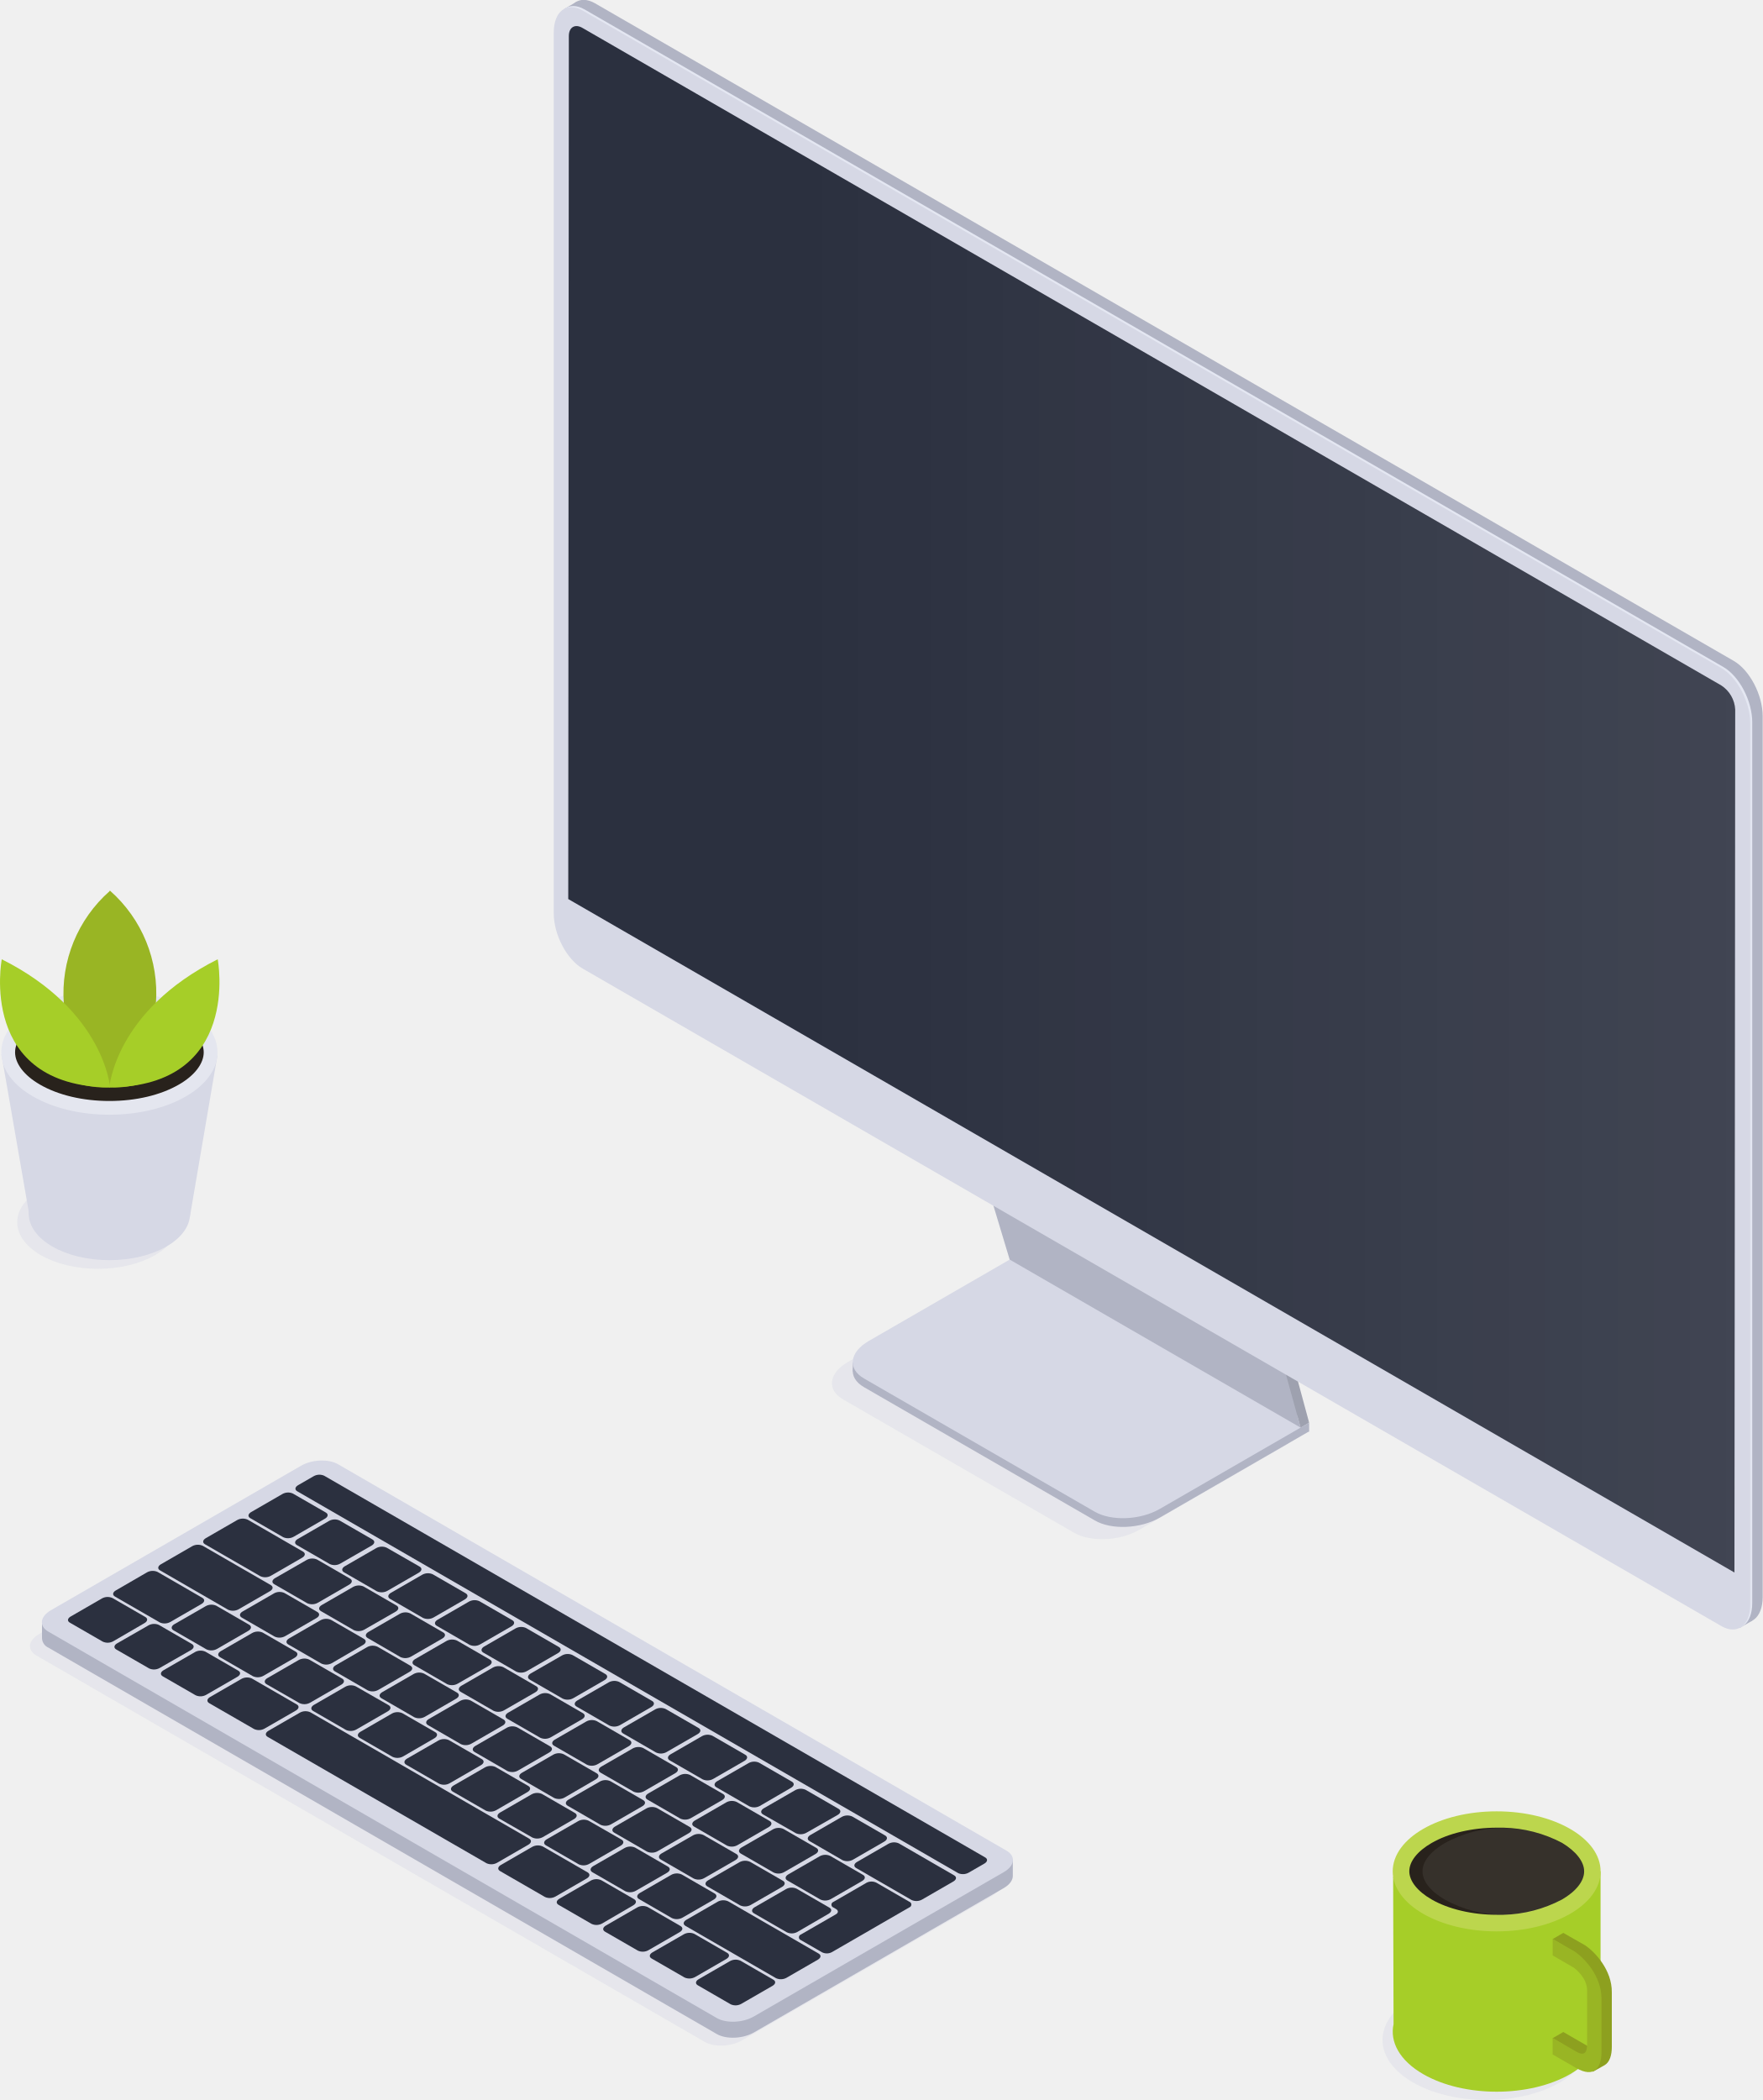
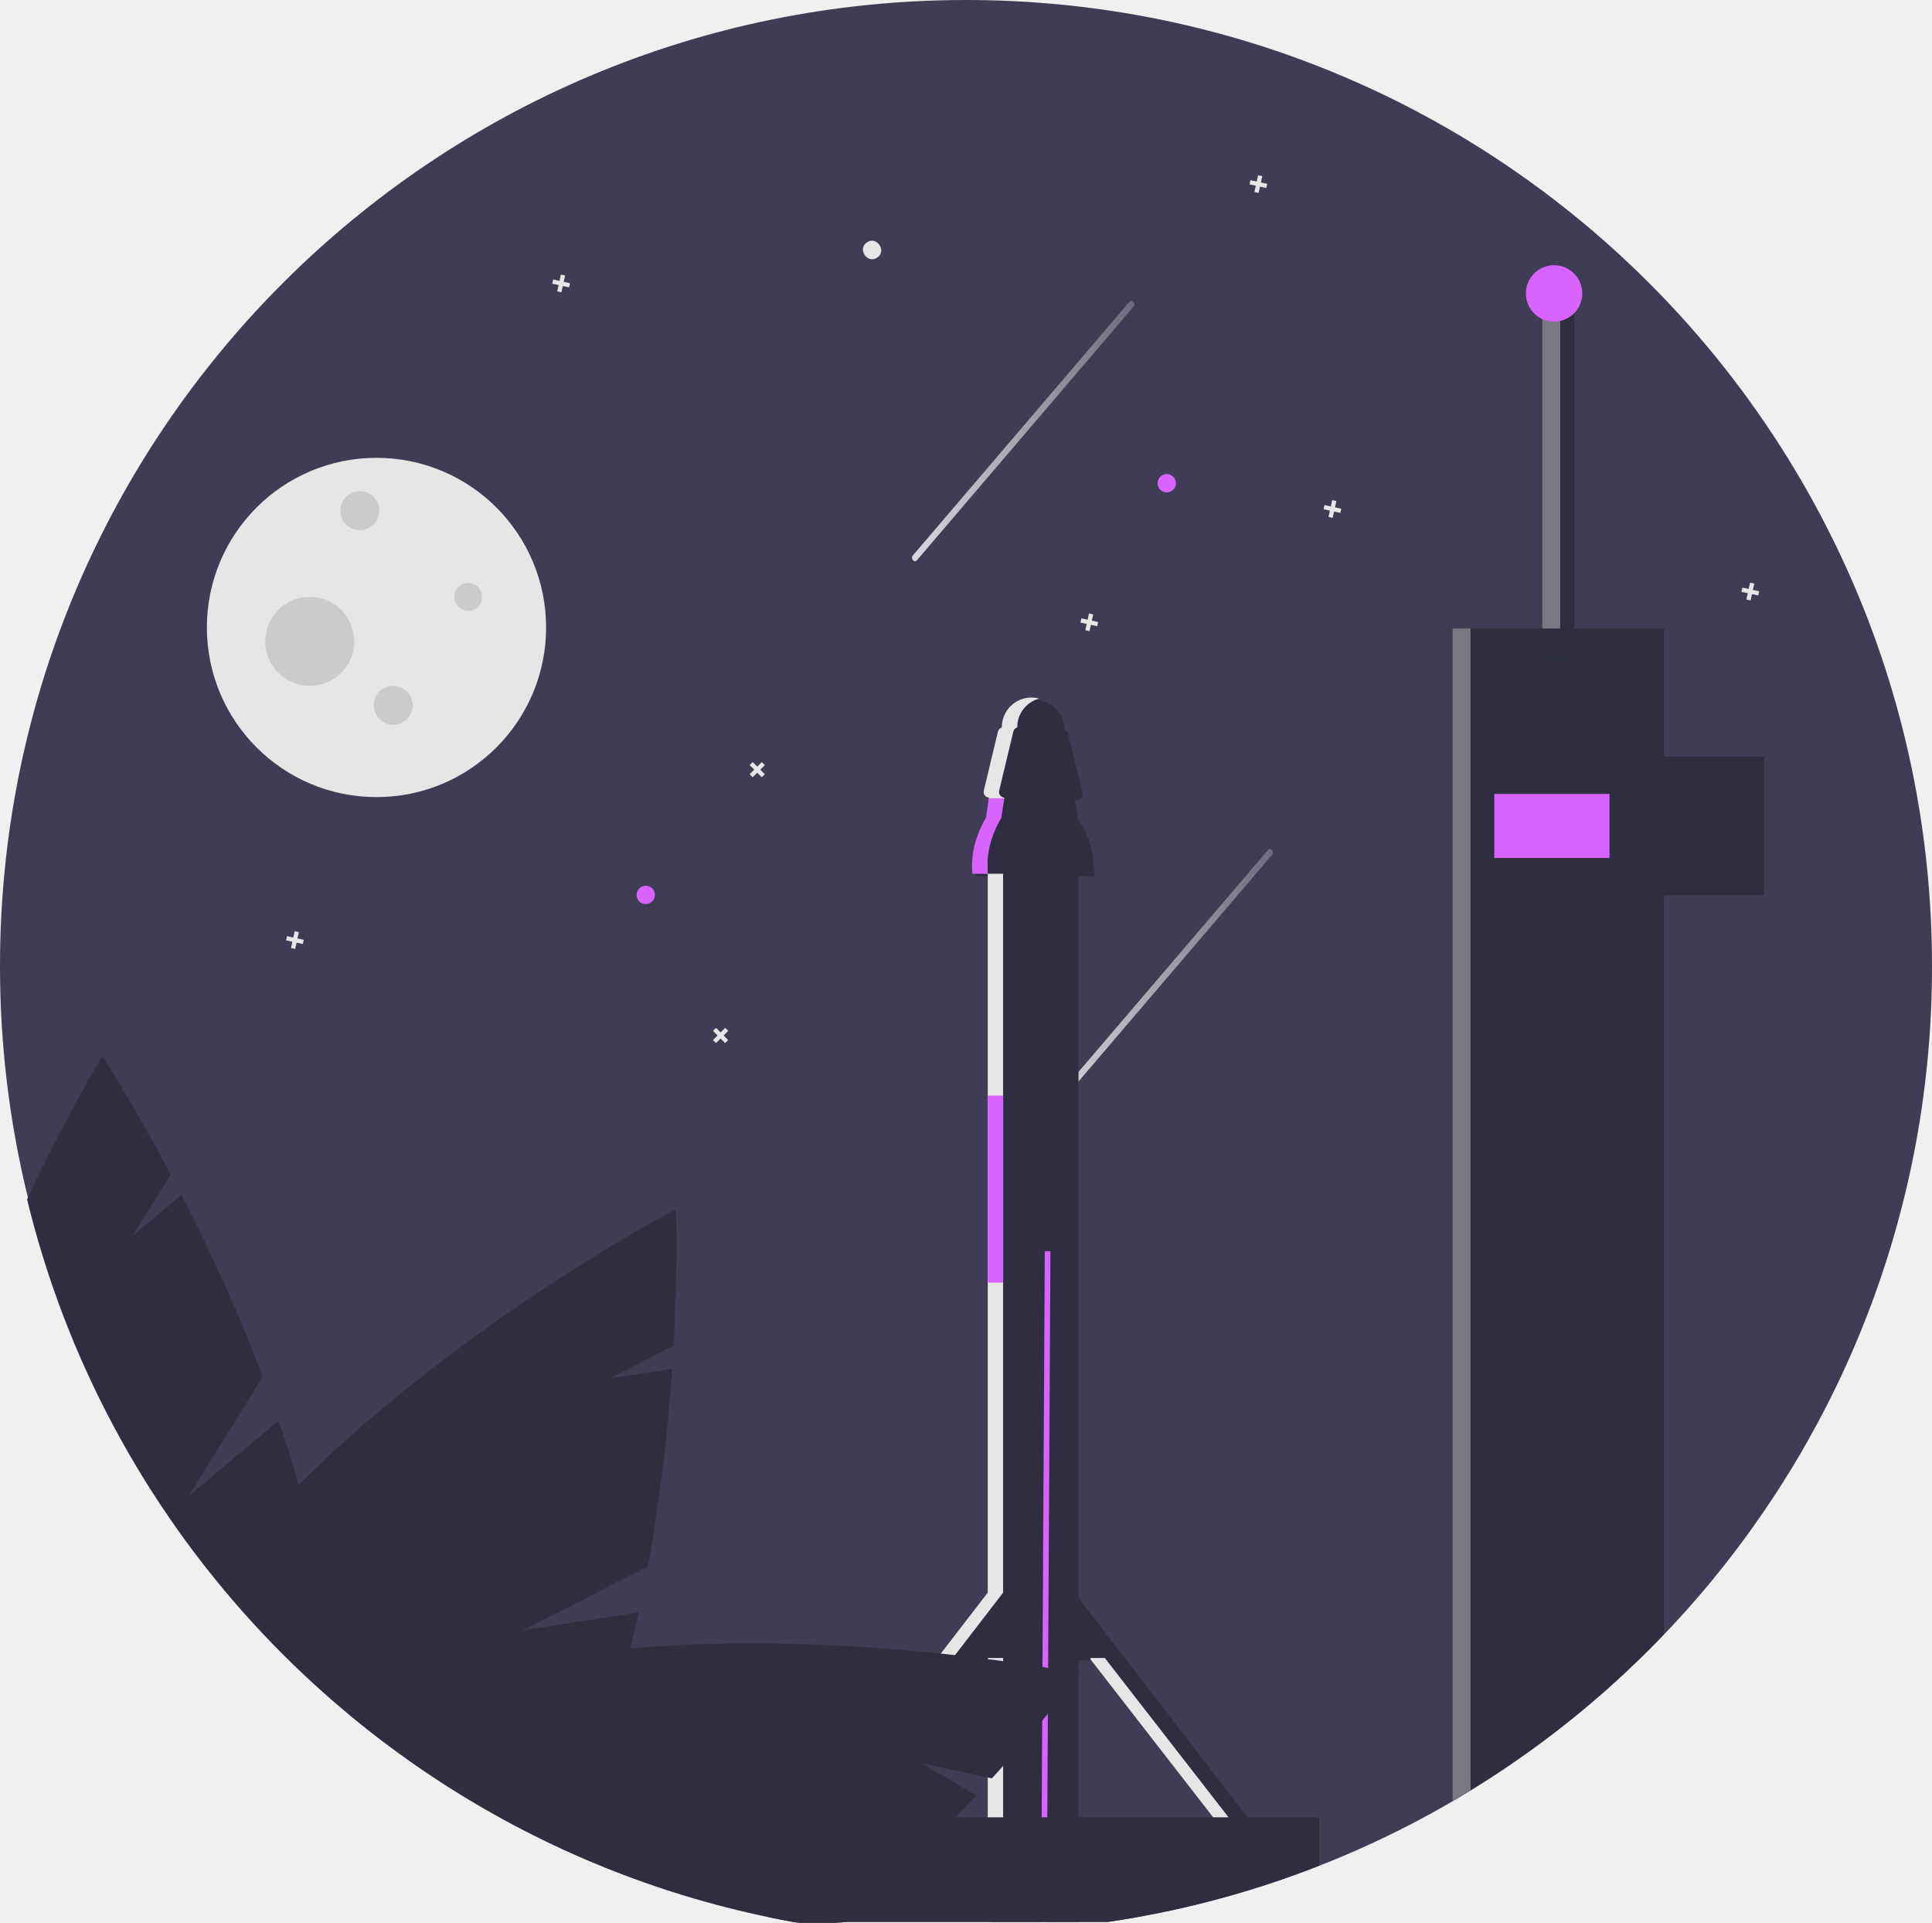
- <svg xmlns="http://www.w3.org/2000/svg" viewBox="0 0 419.72 500">
+ <svg xmlns="http://www.w3.org/2000/svg" xmlns:xlink="http://www.w3.org/1999/xlink" data-name="Layer 1" width="754" height="750.36" viewBox="0 0 754 750.36">
  <defs>
-     <style>.cls-1,.cls-3{fill:#d6d8e5;}.cls-1{opacity:0.4;}.cls-2{fill:#b1b4c4;}.cls-4{fill:#9ea1af;}.cls-5{fill:#e4e7f2;}.cls-6{fill:#2b303f;}.cls-7{opacity:0.5;fill:url(#Безымянный_градиент_15);}.cls-8{fill:#a6ce28;}.cls-9{fill:#bcd64d;}.cls-10{fill:#28221c;}.cls-11{fill:#fff;opacity:0.07;}.cls-12{fill:#8da01f;}.cls-13{fill:#99b524;}.cls-14{fill:#e4e6ef;}</style>
-     <linearGradient id="Безымянный_градиент_15" x1="135.31" y1="190.31" x2="413.18" y2="190.31" gradientUnits="userSpaceOnUse">
-       <stop offset="0.21" stop-color="#fff" stop-opacity="0" />
-       <stop offset="1" stop-color="#fff" stop-opacity="0.2" />
+     <linearGradient id="b13d5aa8-7d59-4aa5-8b0c-a1087af90b05-4072" x1="632.931" y1="457.002" x2="719.741" y2="457.002" gradientUnits="userSpaceOnUse">
+       <stop offset="0" stop-color="#fff" />
+       <stop offset="1" stop-color="#fff" stop-opacity="0.3" />
    </linearGradient>
+     <linearGradient id="b216fe78-eea0-4fe3-b1f5-9d415c27bb0d-4073" x1="578.931" y1="243.002" x2="665.741" y2="243.002" xlink:href="#b13d5aa8-7d59-4aa5-8b0c-a1087af90b05-4072" />
  </defs>
-   <g id="Слой_2" data-name="Слой 2">
-     <g id="Слой_1-2" data-name="Слой 1">
-       <g id="monitor">
-         <path class="cls-1" d="M255.73,364.93l-54.95-31.72c-4-2.28-3.46-6.28,1.11-8.92l35.6-20.55,69.29,40-35.6,20.55C266.61,366.93,259.69,367.22,255.73,364.93Z" />
-         <path class="cls-2" d="M260.68,362l-54.94-31.72c-4-2.29-3.46-6.28,1.11-8.93l35.6-20.55,69.28,40-35.59,20.55C271.56,364,264.64,364.32,260.68,362Z" />
-         <polygon class="cls-2" points="311.73 340.84 311.73 338.74 308.54 340.58 311.73 340.84" />
-         <polygon class="cls-2" points="203.07 326.53 203.07 324.39 206.35 325.76 203.07 326.53" />
-         <path class="cls-3" d="M260.68,359.93l-54.94-31.72c-4-2.29-3.46-6.28,1.11-8.92l35.6-20.56,69.28,40-35.59,20.55C271.56,361.93,264.64,362.22,260.68,359.93Z" />
-         <polygon class="cls-4" points="242.63 298.83 234.06 270.38 304.1 310.55 311.73 338.74 242.63 298.83" />
-         <path class="cls-4" d="M309.7,339.91l2-1.17-3-2.41Z" />
-         <polygon class="cls-2" points="240.42 299.9 231.85 271.45 301.89 311.62 309.7 339.91 240.42 299.9" />
-         <path class="cls-2" d="M412.84,385.45,141.71,228.91c-3.8-2.19-6.88-8.08-6.88-13.15V6c0-5.07,3.08-7.4,6.88-5.2L412.84,157.36c3.8,2.2,6.88,8.09,6.88,13.16V380.24C419.72,385.31,416.64,387.65,412.84,385.45Z" />
-         <polygon class="cls-2" points="414.23 387.61 417.24 385.88 415.94 376.97 414.23 387.61" />
-         <path class="cls-2" d="M134.34,2.12l3-1.71,4.25,2.42s-4.53.7-4.64.67S134.34,2.12,134.34,2.12Z" />
-         <path class="cls-5" d="M410.35,386.89,139.23,230.35c-3.81-2.2-6.89-8.09-6.89-13.16V7.47c0-5.07,3.08-7.4,6.89-5.21L410.35,158.8c3.81,2.19,6.89,8.08,6.89,13.15V381.68C417.24,386.75,414.16,389.08,410.35,386.89Z" />
-         <path class="cls-3" d="M409.88,387.16,138.75,230.62c-3.8-2.19-6.89-8.08-6.89-13.15V7.74c0-5.07,3.09-7.4,6.89-5.21L409.88,159.07c3.8,2.2,6.88,8.09,6.88,13.16V382C416.76,387,413.68,389.35,409.88,387.16Z" />
-         <path class="cls-6" d="M413,374.4,135.31,214.06l.14-205.48c0-2.1,1.48-3,3.3-1.9L409.88,163.21a7.3,7.3,0,0,1,3.3,5.72Z" />
-         <path class="cls-7" d="M413,374.4,135.31,214.06l.14-205.48c0-2.1,1.48-3,3.3-1.9L409.88,163.21a7.3,7.3,0,0,1,3.3,5.72Z" />
-       </g>
-       <path class="cls-1" d="M167.82,486.17l-159.15-92c-2.27-1.31-2-3.59.63-5.11l59.51-34.35c2.62-1.52,6.58-1.68,8.85-.37l159.15,92c2.27,1.31,2,3.6-.63,5.11l-59.51,34.36C174.05,487.32,170.09,487.48,167.82,486.17Z" />
-       <path class="cls-2" d="M238.94,444,80.5,352.45c-2.26-1.31-6.23-1.14-8.84.37L12.41,387,10,386.07v3.8h0a2.56,2.56,0,0,0,1.51,2.42l159.16,92c2.27,1.31,6.23,1.14,8.85-.37L239,449.55c1.47-.85,2.21-1.94,2.17-3h0v-3.8Z" />
-       <path class="cls-3" d="M170.67,480.48l-159.16-92c-2.27-1.31-2-3.59.64-5.11L71.66,349c2.61-1.52,6.58-1.68,8.84-.37l159.16,92c2.27,1.31,2,3.6-.64,5.11l-59.5,34.36C176.9,481.63,172.94,481.79,170.67,480.48Z" />
-       <path class="cls-6" d="M67.44,366l-7.84-4.53c-.64-.37-.56-1,.18-1.44l7.48-4.32a2.75,2.75,0,0,1,2.49-.1l7.84,4.52c.64.37.56,1-.18,1.44l-7.48,4.32A2.75,2.75,0,0,1,67.44,366Z" />
-       <path class="cls-6" d="M78.54,372.4l-7.84-4.52c-.64-.37-.56-1,.18-1.44l7.48-4.32a2.75,2.75,0,0,1,2.49-.1l7.84,4.52c.64.37.56,1-.18,1.44L81,372.3A2.75,2.75,0,0,1,78.54,372.4Z" />
-       <path class="cls-6" d="M89.76,378.89l-7.84-4.53c-.64-.37-.56-1,.18-1.44l7.48-4.32a2.77,2.77,0,0,1,2.5-.1L99.92,373c.64.37.55,1-.18,1.44l-7.48,4.32A2.8,2.8,0,0,1,89.76,378.89Z" />
-       <path class="cls-6" d="M100.73,385.22l-7.84-4.53c-.64-.37-.56-1,.18-1.44l7.48-4.32a2.8,2.8,0,0,1,2.5-.1l7.84,4.53c.64.37.56,1-.18,1.44l-7.48,4.32A2.8,2.8,0,0,1,100.73,385.22Z" />
-       <path class="cls-6" d="M111.83,391.63,104,387.1c-.64-.37-.56-1,.18-1.44l7.48-4.32a2.77,2.77,0,0,1,2.5-.1l7.83,4.52c.64.37.56,1-.17,1.44l-7.49,4.32A2.75,2.75,0,0,1,111.83,391.63Z" />
-       <path class="cls-6" d="M122.93,398l-7.84-4.52c-.64-.37-.56-1,.18-1.44l7.48-4.32a2.78,2.78,0,0,1,2.49-.11l7.84,4.53c.64.37.56,1-.18,1.44l-7.48,4.32A2.75,2.75,0,0,1,122.93,398Z" />
-       <path class="cls-6" d="M134,404.44l-7.84-4.52c-.64-.37-.56-1,.17-1.45l7.49-4.31a2.75,2.75,0,0,1,2.49-.11l7.84,4.53c.64.37.56,1-.18,1.44l-7.48,4.32A2.78,2.78,0,0,1,134,404.44Z" />
-       <path class="cls-6" d="M145.12,410.85l-7.84-4.53c-.64-.37-.56-1,.18-1.44l7.48-4.32a2.8,2.8,0,0,1,2.5-.1l7.84,4.53c.64.37.56,1-.18,1.44l-7.48,4.32A2.8,2.8,0,0,1,145.12,410.85Z" />
-       <path class="cls-6" d="M156.22,417.26l-7.84-4.53c-.64-.37-.56-1,.18-1.44L156,407a2.77,2.77,0,0,1,2.5-.1l7.84,4.52c.64.37.56,1-.18,1.44l-7.48,4.32A2.77,2.77,0,0,1,156.22,417.26Z" />
-       <path class="cls-6" d="M167.32,423.66l-7.84-4.52c-.64-.37-.56-1,.18-1.44l7.48-4.32a2.78,2.78,0,0,1,2.49-.11l7.84,4.53c.64.37.56,1-.17,1.44l-7.49,4.32A2.75,2.75,0,0,1,167.32,423.66Z" />
-       <path class="cls-6" d="M178.42,430.07l-7.84-4.53c-.64-.36-.56-1,.18-1.44l7.48-4.31a2.75,2.75,0,0,1,2.49-.11l7.84,4.53c.64.37.56,1-.18,1.44L180.91,430A2.78,2.78,0,0,1,178.42,430.07Z" />
-       <path class="cls-6" d="M189.51,436.48,181.68,432c-.64-.37-.56-1,.17-1.44l7.49-4.32a2.78,2.78,0,0,1,2.49-.1l7.84,4.53c.64.36.56,1-.18,1.44L192,436.38A2.8,2.8,0,0,1,189.51,436.48Z" />
-       <path class="cls-6" d="M200.61,442.89l-7.84-4.53c-.64-.37-.56-1,.18-1.44l7.48-4.32a2.77,2.77,0,0,1,2.5-.1l7.84,4.52c.64.37.56,1-.18,1.44l-7.48,4.32A2.77,2.77,0,0,1,200.61,442.89Z" />
-       <path class="cls-6" d="M217.06,452.38l-13.19-7.61c-.64-.37-.56-1,.18-1.44l7.48-4.32a2.77,2.77,0,0,1,2.5-.11l13.18,7.62c.64.37.56,1-.18,1.44l-7.48,4.32A2.78,2.78,0,0,1,217.06,452.38Z" />
-       <path class="cls-6" d="M73.14,381.71l-7.84-4.52c-.64-.37-.56-1,.18-1.44L73,371.43a2.77,2.77,0,0,1,2.5-.11l7.84,4.53c.64.37.56,1-.18,1.44l-7.48,4.32A2.8,2.8,0,0,1,73.14,381.71Z" />
-       <path class="cls-6" d="M84.26,388.13l-7.84-4.53c-.64-.36-.56-1,.18-1.44l7.48-4.32a2.8,2.8,0,0,1,2.5-.1l7.84,4.53c.64.37.55,1-.18,1.44L86.76,388A2.8,2.8,0,0,1,84.26,388.13Z" />
-       <path class="cls-6" d="M95.38,394.55,87.54,390c-.64-.37-.56-1,.18-1.44l7.48-4.32a2.78,2.78,0,0,1,2.49-.1l7.84,4.53c.64.36.56,1-.18,1.44l-7.48,4.32A2.78,2.78,0,0,1,95.38,394.55Z" />
-       <path class="cls-6" d="M106.49,401l-7.84-4.53c-.63-.37-.55-1,.18-1.44l7.48-4.32a2.8,2.8,0,0,1,2.5-.1l7.84,4.52c.64.37.56,1-.18,1.44L109,400.86A2.77,2.77,0,0,1,106.49,401Z" />
-       <path class="cls-6" d="M117.52,407.33l-7.84-4.52c-.64-.37-.56-1,.18-1.44l7.48-4.32a2.8,2.8,0,0,1,2.5-.11l7.84,4.53c.64.37.56,1-.18,1.44L120,407.23A2.77,2.77,0,0,1,117.52,407.33Z" />
-       <path class="cls-6" d="M128.64,413.75l-7.84-4.52c-.64-.37-.56-1,.18-1.44l7.48-4.32a2.77,2.77,0,0,1,2.5-.11l7.83,4.53c.64.37.56,1-.17,1.44l-7.49,4.32A2.75,2.75,0,0,1,128.64,413.75Z" />
-       <path class="cls-6" d="M139.76,420.17l-7.84-4.52c-.64-.37-.56-1,.18-1.45l7.48-4.31a2.75,2.75,0,0,1,2.49-.11l7.84,4.53c.64.37.56,1-.18,1.44l-7.48,4.32A2.78,2.78,0,0,1,139.76,420.17Z" />
-       <path class="cls-6" d="M150.87,426.59,143,422.06c-.64-.37-.56-1,.18-1.44l7.48-4.32a2.8,2.8,0,0,1,2.5-.1l7.84,4.53c.64.37.56,1-.18,1.44l-7.48,4.32A2.8,2.8,0,0,1,150.87,426.59Z" />
-       <path class="cls-6" d="M162,433l-7.84-4.53c-.64-.37-.56-1,.18-1.44l7.48-4.32a2.8,2.8,0,0,1,2.5-.1l7.84,4.52c.64.37.56,1-.18,1.45l-7.48,4.31A2.77,2.77,0,0,1,162,433Z" />
-       <path class="cls-6" d="M173.11,439.43l-7.84-4.53c-.64-.37-.56-1,.18-1.44l7.48-4.32a2.75,2.75,0,0,1,2.49-.1l7.84,4.52c.64.37.56,1-.18,1.44l-7.48,4.32A2.75,2.75,0,0,1,173.11,439.43Z" />
-       <path class="cls-6" d="M184.22,445.84l-7.83-4.52c-.64-.37-.56-1,.17-1.44l7.49-4.32a2.75,2.75,0,0,1,2.49-.1l7.84,4.52c.64.37.56,1-.18,1.44l-7.48,4.32A2.77,2.77,0,0,1,184.22,445.84Z" />
-       <path class="cls-6" d="M195.34,452.26l-7.84-4.52c-.64-.37-.56-1,.18-1.44l7.48-4.32a2.77,2.77,0,0,1,2.5-.11l7.84,4.53c.64.37.56,1-.18,1.44l-7.48,4.32A2.77,2.77,0,0,1,195.34,452.26Z" />
-       <path class="cls-6" d="M62,375.29l-13.19-7.61c-.64-.37-.56-1,.18-1.44l7.48-4.32a2.8,2.8,0,0,1,2.5-.1l13.18,7.61c.64.37.56,1-.18,1.44l-7.48,4.32A2.75,2.75,0,0,1,62,375.29Z" />
-       <path class="cls-6" d="M216.52,452.79l-7.84-4.53a2.59,2.59,0,0,0-2.32,0l-7.91,4.57a.71.71,0,0,0,0,1.34l.62.36c.59.34.59.89,0,1.24l-8.35,4.82a.71.71,0,0,0,0,1.35l5,2.88a2.56,2.56,0,0,0,2.32,0l7.82-4.51,1.62-.94,1.16-.67,1.17-.68,6.74-3.89A.71.71,0,0,0,216.52,452.79Z" />
-       <path class="cls-6" d="M24.46,390.86l-7.84-4.52c-.64-.37-.56-1,.18-1.44l7.48-4.32a2.75,2.75,0,0,1,2.49-.1L34.61,385c.64.37.56,1-.18,1.44L27,390.76A2.75,2.75,0,0,1,24.46,390.86Z" />
-       <path class="cls-6" d="M35.52,397.25l-7.84-4.52c-.64-.37-.56-1,.18-1.44L35.34,387a2.77,2.77,0,0,1,2.5-.11l7.84,4.53c.64.37.56,1-.18,1.44L38,397.15A2.77,2.77,0,0,1,35.52,397.25Z" />
-       <path class="cls-6" d="M46.59,403.64l-7.84-4.52c-.64-.37-.56-1,.18-1.44l7.48-4.32a2.75,2.75,0,0,1,2.49-.11l7.84,4.53c.64.37.56,1-.18,1.44l-7.48,4.32A2.75,2.75,0,0,1,46.59,403.64Z" />
-       <path class="cls-6" d="M140.83,458.05,133,453.53c-.64-.37-.56-1,.18-1.44l7.48-4.32a2.77,2.77,0,0,1,2.5-.11l7.84,4.53c.63.37.55,1-.18,1.44L143.33,458A2.77,2.77,0,0,1,140.83,458.05Z" />
-       <path class="cls-6" d="M151.9,464.44l-7.84-4.52c-.64-.37-.56-1,.18-1.44l7.48-4.32a2.75,2.75,0,0,1,2.49-.11l7.84,4.53c.64.37.56,1-.18,1.44l-7.48,4.32A2.75,2.75,0,0,1,151.9,464.44Z" />
-       <path class="cls-6" d="M163,470.83l-7.84-4.52c-.64-.37-.56-1,.18-1.45l7.48-4.31a2.77,2.77,0,0,1,2.5-.11l7.84,4.53c.64.37.56,1-.18,1.44l-7.48,4.32A2.8,2.8,0,0,1,163,470.83Z" />
-       <path class="cls-6" d="M174,477.22l-7.84-4.53c-.64-.36-.56-1,.18-1.44l7.48-4.32a2.78,2.78,0,0,1,2.49-.1l7.84,4.53c.64.37.56,1-.17,1.44l-7.49,4.32A2.78,2.78,0,0,1,174,477.22Z" />
-       <path class="cls-6" d="M60.51,411.68l-10.7-6.17c-.63-.37-.55-1,.18-1.44l7.48-4.32a2.77,2.77,0,0,1,2.5-.11l10.69,6.17c.64.37.56,1-.18,1.45L63,411.57A2.75,2.75,0,0,1,60.51,411.68Z" />
-       <path class="cls-6" d="M129.76,451.66l-10.69-6.17c-.64-.37-.56-1,.18-1.44l7.48-4.32a2.8,2.8,0,0,1,2.5-.1l10.69,6.17c.64.37.56,1-.18,1.44l-7.48,4.32A2.77,2.77,0,0,1,129.76,451.66Z" />
-       <path class="cls-6" d="M115.85,443.63,63.73,413.54c-.64-.37-.56-1,.18-1.44l7.48-4.32a2.77,2.77,0,0,1,2.5-.1L126,437.77c.64.37.56,1-.18,1.44l-7.48,4.32A2.78,2.78,0,0,1,115.85,443.63Z" />
-       <path class="cls-6" d="M65.41,389.67l-7.84-4.53c-.64-.37-.56-1,.18-1.44l7.48-4.32a2.75,2.75,0,0,1,2.49-.1l7.84,4.52c.64.37.56,1-.18,1.44l-7.48,4.32A2.75,2.75,0,0,1,65.41,389.67Z" />
-       <path class="cls-6" d="M76.49,396.07l-7.84-4.53c-.64-.37-.56-1,.18-1.44l7.48-4.32a2.77,2.77,0,0,1,2.5-.1l7.84,4.52c.64.37.56,1-.18,1.44L79,396A2.77,2.77,0,0,1,76.49,396.07Z" />
-       <path class="cls-6" d="M87.58,402.47l-7.84-4.53c-.64-.37-.56-1,.18-1.44l7.48-4.32a2.75,2.75,0,0,1,2.49-.1l7.84,4.52c.64.37.56,1-.18,1.44l-7.48,4.32A2.75,2.75,0,0,1,87.58,402.47Z" />
-       <path class="cls-6" d="M98.66,408.87l-7.84-4.53c-.64-.37-.56-1,.18-1.44l7.48-4.32a2.77,2.77,0,0,1,2.5-.1l7.84,4.52c.64.37.56,1-.18,1.44l-7.48,4.32A2.77,2.77,0,0,1,98.66,408.87Z" />
-       <path class="cls-6" d="M109.75,415.27l-7.84-4.53c-.64-.37-.56-1,.18-1.44l7.48-4.32a2.75,2.75,0,0,1,2.49-.1l7.84,4.52c.64.37.56,1-.18,1.44l-7.48,4.32A2.75,2.75,0,0,1,109.75,415.27Z" />
-       <path class="cls-6" d="M120.83,421.67,113,417.14c-.64-.37-.56-1,.18-1.44l7.48-4.32a2.77,2.77,0,0,1,2.5-.1L131,415.8c.64.37.56,1-.18,1.44l-7.48,4.32A2.77,2.77,0,0,1,120.83,421.67Z" />
-       <path class="cls-6" d="M131.92,428.07l-7.84-4.53c-.64-.37-.56-1,.18-1.44l7.48-4.32a2.75,2.75,0,0,1,2.49-.1l7.84,4.52c.64.37.56,1-.17,1.44L134.41,428A2.75,2.75,0,0,1,131.92,428.07Z" />
-       <path class="cls-6" d="M143,434.47l-7.83-4.53c-.64-.37-.56-1,.17-1.44l7.49-4.32a2.75,2.75,0,0,1,2.49-.1l7.84,4.52c.64.37.56,1-.18,1.44l-7.48,4.32A2.77,2.77,0,0,1,143,434.47Z" />
-       <path class="cls-6" d="M154.09,440.87l-7.84-4.53c-.64-.37-.56-1,.18-1.44l7.48-4.32a2.8,2.8,0,0,1,2.5-.1l7.84,4.52c.63.37.55,1-.18,1.44l-7.48,4.32A2.77,2.77,0,0,1,154.09,440.87Z" />
-       <path class="cls-6" d="M165.18,447.27l-7.84-4.53c-.64-.37-.56-1,.18-1.44L165,437a2.78,2.78,0,0,1,2.49-.1l7.84,4.52c.64.37.56,1-.18,1.45l-7.48,4.31A2.75,2.75,0,0,1,165.18,447.27Z" />
-       <path class="cls-6" d="M176.26,453.67l-7.84-4.53c-.64-.37-.56-1,.18-1.44l7.48-4.32a2.8,2.8,0,0,1,2.5-.1l7.84,4.52c.64.37.56,1-.18,1.45l-7.48,4.31A2.77,2.77,0,0,1,176.26,453.67Z" />
-       <path class="cls-6" d="M187.35,460.07l-7.84-4.53c-.64-.37-.56-1,.18-1.44l7.48-4.32a2.78,2.78,0,0,1,2.49-.1l7.84,4.52c.64.37.56,1-.18,1.45L189.84,460A2.75,2.75,0,0,1,187.35,460.07Z" />
-       <path class="cls-6" d="M54.32,383.27,38.11,373.9c-.64-.36-.56-1,.18-1.44l7.48-4.32a2.78,2.78,0,0,1,2.49-.1l16.22,9.36c.64.37.56,1-.18,1.44l-7.48,4.32A2.8,2.8,0,0,1,54.32,383.27Z" />
-       <path class="cls-6" d="M49.15,392.7l-7.84-4.53c-.64-.37-.56-1,.18-1.44L49,382.41a2.78,2.78,0,0,1,2.49-.1l7.84,4.53c.64.37.56,1-.18,1.44l-7.48,4.32A2.78,2.78,0,0,1,49.15,392.7Z" />
-       <path class="cls-6" d="M60.23,399.1l-7.84-4.53c-.64-.37-.56-1,.18-1.44l7.48-4.32a2.8,2.8,0,0,1,2.5-.1l7.84,4.53c.64.36.55,1-.18,1.44L62.73,399A2.77,2.77,0,0,1,60.23,399.1Z" />
-       <path class="cls-6" d="M71.31,405.5,63.47,401c-.64-.37-.56-1,.18-1.44l7.48-4.32a2.8,2.8,0,0,1,2.5-.1l7.84,4.52c.64.37.56,1-.18,1.44l-7.48,4.32A2.77,2.77,0,0,1,71.31,405.5Z" />
-       <path class="cls-6" d="M82.4,411.9l-7.84-4.53c-.64-.37-.56-1,.18-1.44l7.48-4.32a2.75,2.75,0,0,1,2.49-.1L92.55,406c.64.37.56,1-.18,1.44l-7.48,4.32A2.75,2.75,0,0,1,82.4,411.9Z" />
-       <path class="cls-6" d="M93.48,418.3l-7.84-4.53c-.64-.37-.56-1,.18-1.44L93.3,408a2.77,2.77,0,0,1,2.5-.1l7.84,4.52c.64.37.56,1-.18,1.44L96,418.19A2.8,2.8,0,0,1,93.48,418.3Z" />
-       <path class="cls-6" d="M104.56,424.69l-7.83-4.52c-.64-.37-.56-1,.17-1.44l7.49-4.32a2.75,2.75,0,0,1,2.49-.1l7.84,4.52c.64.37.56,1-.18,1.44l-7.48,4.32A2.77,2.77,0,0,1,104.56,424.69Z" />
-       <path class="cls-6" d="M115.65,431.09l-7.84-4.52c-.64-.37-.56-1,.18-1.44l7.48-4.32a2.78,2.78,0,0,1,2.49-.11l7.84,4.53c.64.37.56,1-.18,1.44L118.14,431A2.75,2.75,0,0,1,115.65,431.09Z" />
-       <path class="cls-6" d="M126.73,437.49,118.89,433c-.64-.37-.56-1,.18-1.44l7.48-4.32a2.77,2.77,0,0,1,2.5-.11l7.84,4.53c.64.37.56,1-.18,1.44l-7.48,4.32A2.77,2.77,0,0,1,126.73,437.49Z" />
-       <path class="cls-6" d="M137.82,443.89,130,439.37c-.64-.37-.56-1,.18-1.44l7.48-4.32a2.75,2.75,0,0,1,2.49-.11L148,438c.64.37.56,1-.18,1.44l-7.48,4.32A2.75,2.75,0,0,1,137.82,443.89Z" />
-       <path class="cls-6" d="M148.9,450.29l-7.84-4.52c-.64-.37-.56-1,.18-1.45l7.48-4.31a2.77,2.77,0,0,1,2.5-.11l7.83,4.53c.64.37.56,1-.17,1.44l-7.49,4.32A2.78,2.78,0,0,1,148.9,450.29Z" />
-       <path class="cls-6" d="M160,456.69l-7.84-4.53c-.64-.36-.56-1,.18-1.44l7.48-4.32a2.8,2.8,0,0,1,2.5-.1l7.84,4.53c.64.37.56,1-.18,1.44l-7.48,4.32A2.8,2.8,0,0,1,160,456.69Z" />
-       <path class="cls-6" d="M184.79,471l-21.56-12.45c-.64-.37-.56-1,.18-1.44l7.48-4.32a2.78,2.78,0,0,1,2.49-.1l21.56,12.45c.64.37.56,1-.18,1.44l-7.48,4.32A2.78,2.78,0,0,1,184.79,471Z" />
-       <path class="cls-6" d="M38.06,386.3l-10.69-6.17c-.64-.37-.56-1,.18-1.44L35,374.37a2.8,2.8,0,0,1,2.5-.11l10.69,6.18c.64.37.56,1-.18,1.44l-7.48,4.32A2.8,2.8,0,0,1,38.06,386.3Z" />
-       <path class="cls-6" d="M228.19,446,70.78,355.07c-.64-.37-.56-1,.18-1.44l3.74-2.16a2.78,2.78,0,0,1,2.49-.11L234.6,442.25c.64.37.56,1-.17,1.44l-3.74,2.16A2.8,2.8,0,0,1,228.19,446Z" />
-       <ellipse class="cls-1" cx="353.95" cy="485.71" rx="24.75" ry="14.29" />
-       <path class="cls-8" d="M381.12,483.68V445.56l-49.39,1.25.1,35.13c-.92,4.23,1.43,8.65,7.05,11.9,9.66,5.58,25.33,5.58,35,0C378.74,491,381.15,487.35,381.12,483.68Z" />
-       <ellipse class="cls-9" cx="356.38" cy="445.56" rx="24.75" ry="14.29" />
-       <path class="cls-10" d="M377.21,445.56c0,2.33-1.93,4.77-5.29,6.71A31.35,31.35,0,0,1,358,455.9q-.8,0-1.59,0c-5.85,0-11.51-1.33-15.54-3.66-3.36-1.94-5.29-4.38-5.29-6.71s1.93-4.77,5.29-6.71c4-2.33,9.69-3.66,15.54-3.66.53,0,1.06,0,1.59,0a31.22,31.22,0,0,1,13.95,3.62C375.28,440.79,377.21,443.24,377.21,445.56Z" />
-       <path class="cls-11" d="M377.21,445.56c0,2.33-1.93,4.77-5.29,6.71a28.64,28.64,0,0,1-27.91,0c-3.36-1.94-5.29-4.38-5.29-6.71s1.93-4.77,5.29-6.71a28.71,28.71,0,0,1,27.91,0C375.28,440.79,377.21,443.24,377.21,445.56Z" />
-       <path class="cls-12" d="M377.51,463.21l-5.26-3-2.55,1.48,2.55,1.48v1l4.93,2.84-.15.91c.72.61,3.26,5.31,3.26,5.31l.19-.16v12.27c0,3.22-1.89,2.13-2.7,1.66l-5.53-3.19-2.55,1.48,2.55,1.48v1l5.53,3.19a8.7,8.7,0,0,0,1.8.8l-.33,1.54,2.86-1.61,0,0,0,0h0c1.2-.71,1.69-2.4,1.69-4.31V474.41C383.88,469,379.71,464.71,377.51,463.21Z" />
-       <path class="cls-13" d="M375.23,492.34l-5.53-3.19v-3.93l5.53,3.2c.8.46,2.69,1.55,2.69-1.67V473.93c0-3-2.74-5.12-3.2-5.45l-5-2.9v-3.93l5.25,3c2.21,1.5,6.37,5.77,6.37,11.2v12.83C381.32,492.17,379.72,494.94,375.23,492.34Z" />
-       <ellipse class="cls-1" cx="23.31" cy="291.01" rx="19.21" ry="11.09" />
-       <ellipse class="cls-3" cx="26.05" cy="288.95" rx="19.21" ry="11.09" />
-       <polygon class="cls-3" points="0.34 251.03 7.06 289.73 45.21 289.73 51.77 251.31 0.34 251.03" />
-       <ellipse class="cls-14" cx="26.05" cy="250.55" rx="25.74" ry="14.86" />
-       <path class="cls-10" d="M26.05,262.14c-6.31,0-12.19-1.39-16.56-3.92-3.75-2.16-5.9-5-5.9-7.67s2.15-5.5,5.9-7.67c4.37-2.52,10.25-3.91,16.56-3.91s12.19,1.39,16.56,3.91c3.75,2.17,5.9,5,5.9,7.67s-2.15,5.51-5.9,7.67C38.24,260.75,32.36,262.14,26.05,262.14Z" />
-       <path class="cls-13" d="M37.13,238.85a32.55,32.55,0,0,0-10.92-26.77v0h0l-.08-.07v.14A32.52,32.52,0,0,0,15.19,238.9L.48,237.51c6.21,23.41,25.73,21.39,25.73,21.39v0c1.47.11,19.67,1.05,25.62-21.41Z" />
-       <path class="cls-8" d="M26.21,258.9S24.89,240.68.42,228.4C.42,228.4-5.38,258.68,26.21,258.9Z" />
-       <path class="cls-8" d="M26.05,258.9s1.32-18.22,25.79-30.5C51.84,228.4,57.64,258.68,26.05,258.9Z" />
-     </g>
+   <path d="M977,451.82A376.647,376.647,0,0,1,655.41,824.77H553.3c-.16.14-5.82.41-5.82.41-.95-.13-1.91-.27-2.86-.41q-10.905-1.605-21.61-3.83a372.653,372.653,0,0,1-81.03-26.75c-.27-.12-.53-.25-.8-.37a371.023,371.023,0,0,1-41.87-22.81c-.34-.21-.67-.42-1-.63-.57-.36-1.13-.71-1.69-1.08-.18-.11-.36-.22-.54-.34A376.057,376.057,0,0,1,361.41,743.72c-.54-.43-1.08-.88-1.62-1.32q-3.255-2.7-6.45-5.46c-.02-.01-.03-.03-.05-.04A380.652,380.652,0,0,1,322.32,706.82c-.03-.04-.07-.07-.1-.11a376.239,376.239,0,0,1-88.33-164.6c-.12-.44-.22-.87-.33-1.31A378.139,378.139,0,0,1,223,451.82c0-208.21,168.79-377,377-377S977,243.61,977,451.82Z" transform="translate(-223 -74.82001)" fill="#3f3d56" />
+   <path d="M634.853,507.436,667.824,468.838l32.971-38.599L719.407,408.45c1.03-1.206-.559-3.086-1.589-1.881l-32.971,38.599-32.971,38.599-18.612,21.79c-1.03,1.206.559,3.086,1.589,1.881Z" transform="translate(-223 -74.82001)" opacity="0.8" fill="url(#b13d5aa8-7d59-4aa5-8b0c-a1087af90b05-4072)" />
+   <rect x="386.81" y="336.41" width="34.1" height="413.54" fill="#2f2e41" />
+   <polygon points="409.95 488.23 409.88 500.61 409.05 650.87 408.95 668.78 408.73 709.14 408.51 749.95 406.31 749.95 406.53 709.14 406.74 671.44 406.85 650.5 407.68 500.64 407.75 488.22 409.95 488.23" fill="#d963ff" />
+   <path d="M650.031,416.73h-46.204c-.671-7.238.998-14.528,5.294-21.876l1.306-8.927h31.903l1.505,8.814C648.305,400.697,650.037,408.217,650.031,416.73Z" transform="translate(-223 -74.82001)" fill="#2f2e41" />
+   <path d="M643.318,387.027H610.396a2.2,2.2,0,0,1-2.139-2.714l5.544-23.102a2.2,2.2,0,0,1,2.139-1.687h21.833a2.2,2.2,0,0,1,2.139,1.687l5.544,23.102A2.2,2.2,0,0,1,643.318,387.027Z" transform="translate(-223 -74.82001)" fill="#2f2e41" />
+   <path d="M626.86,347.97a11.564,11.564,0,0,0-11.55,11.56v11.55h23.1V359.53A11.564,11.564,0,0,0,626.86,347.97Z" transform="translate(-223 -74.82001)" fill="#2f2e41" />
+   <polygon points="391.051 622.109 312.765 723.714 323.592 726.213 384.388 647.927 391.051 647.927 391.051 622.109" fill="#2f2e41" />
+   <polygon points="419.831 622.109 498.117 723.714 487.29 726.213 426.494 647.927 419.831 647.927 419.831 622.109" fill="#2f2e41" />
+   <path d="M872.38,320.07v392.4a378.724,378.724,0,0,1-82.45,65.08V320.07Z" transform="translate(-223 -74.82001)" fill="#2f2e41" />
+   <rect x="634.387" y="295.224" width="54.134" height="54.134" fill="#2f2e41" />
+   <rect x="601.906" y="114.5" width="12.492" height="141.581" fill="#2f2e41" />
+   <g opacity="0.4">
+     <path d="M796.93,320.07h-7V777.55q3.527-2.061,7-4.205Z" transform="translate(-223 -74.82001)" fill="#e6e6e6" />
+     <rect x="601.906" y="114.5" width="7" height="130.75" fill="#e6e6e6" />
  </g>
+   <rect x="583.168" y="309.798" width="44.973" height="24.985" fill="#d963ff" />
+   <circle cx="146.933" cy="244.847" r="66.193" fill="#e6e6e6" />
+   <circle cx="140.423" cy="199.271" r="7.596" fill="#cbcbcb" />
+   <circle cx="153.444" cy="275.23" r="7.596" fill="#cbcbcb" />
+   <circle cx="182.742" cy="232.91" r="5.426" fill="#cbcbcb" />
+   <circle cx="120.89" cy="250.272" r="17.362" fill="#cbcbcb" />
+   <circle cx="252.015" cy="349.213" r="3.576" fill="#d963ff" />
+   <polygon points="283.012 401.093 281.227 402.866 279.454 401.081 278.264 402.263 280.037 404.048 278.252 405.821 279.434 407.011 281.219 405.238 282.992 407.023 284.182 405.841 282.409 404.056 284.194 402.283 283.012 401.093" fill="#e6e6e6" />
+   <polygon points="297.318 297.375 295.533 299.148 293.76 297.363 292.57 298.545 294.343 300.33 292.558 302.103 293.74 303.293 295.525 301.52 297.298 303.305 298.488 302.123 296.715 300.338 298.5 298.565 297.318 297.375" fill="#e6e6e6" />
+   <path d="M565.279,175.376c-3.862,2.573-7.815-3.551-3.878-6.01C565.262,166.793,569.215,172.917,565.279,175.376Z" transform="translate(-223 -74.82001)" fill="#e6e6e6" />
+   <polygon points="118.557 366.728 116.1 366.189 116.638 363.731 115 363.372 114.461 365.83 112.004 365.292 111.645 366.93 114.102 367.469 113.564 369.926 115.202 370.285 115.741 367.827 118.198 368.366 118.557 366.728" fill="#e6e6e6" />
+   <polygon points="494.557 71.728 492.1 71.189 492.638 68.731 491 68.372 490.461 70.83 488.004 70.292 487.645 71.93 490.102 72.469 489.564 74.926 491.202 75.285 491.741 72.827 494.198 73.366 494.557 71.728" fill="#e6e6e6" />
+   <polygon points="686.557 230.728 684.1 230.189 684.638 227.731 683 227.372 682.461 229.83 680.004 229.292 679.645 230.93 682.102 231.469 681.564 233.926 683.202 234.285 683.741 231.827 686.198 232.366 686.557 230.728" fill="#e6e6e6" />
+   <polygon points="222.46 110.506 220.003 109.967 220.541 107.51 218.903 107.151 218.364 109.608 215.906 109.07 215.547 110.708 218.005 111.247 217.467 113.705 219.105 114.063 219.644 111.606 222.101 112.144 222.46 110.506" fill="#e6e6e6" />
+   <circle cx="455.34" cy="188.551" r="3.576" fill="#d963ff" />
+   <polygon points="428.557 242.728 426.1 242.189 426.638 239.731 425 239.372 424.461 241.83 422.004 241.292 421.645 242.93 424.102 243.469 423.564 245.926 425.202 246.285 425.741 243.827 428.198 244.366 428.557 242.728" fill="#e6e6e6" />
+   <polygon points="523.46 198.506 521.003 197.967 521.541 195.51 519.903 195.151 519.364 197.608 516.906 197.07 516.547 198.708 519.005 199.247 518.467 201.705 520.105 202.063 520.644 199.606 523.101 200.144 523.46 198.506" fill="#e6e6e6" />
+   <path d="M580.853,293.436,613.824,254.838l32.971-38.599L665.407,194.45c1.03-1.206-.559-3.086-1.589-1.881l-32.971,38.599-32.971,38.599-18.612,21.79c-1.03,1.206.559,3.086,1.589,1.881Z" transform="translate(-223 -74.82001)" opacity="0.8" fill="url(#b216fe78-eea0-4fe3-b1f5-9d415c27bb0d-4073)" />
+   <rect x="385.494" y="646.969" width="6" height="102.023" fill="#e6e6e6" />
+   <path d="M628.54,347.42a11.573,11.573,0,0,0-8.55,11.15v.1a2.211,2.211,0,0,0-1.51,1.58l-5.54,23.11a2.185,2.185,0,0,0,2.01,2.69l-.04.27-.15,1-2.26,7c-4.29,7.34-4.66,14.21-3.99,21.45h5.98V696.28l-78.04,101.3L542.19,798.9l-.91,1.18-10.83-2.5,78.04-101.3V415.77l-4.99-.45c-.67-7.24.71-13.66,5-21l.26-7,.15-1,.04-.27a2.185,2.185,0,0,1-2.01-2.69l5.54-23.11a2.211,2.211,0,0,1,1.51-1.58v-.1a11.564,11.564,0,0,1,11.55-11.56A11.433,11.433,0,0,1,628.54,347.42Z" transform="translate(-223 -74.82001)" fill="#e6e6e6" />
+   <polygon points="431.177 646.969 425.594 646.969 425.594 647.506 485.974 725.255 491.062 724.081 431.177 646.969" fill="#e6e6e6" />
+   <path d="M737.88,783.96v18.85a374.502,374.502,0,0,1-82.47,21.96h-123c-3.15-.57-6.29-1.18-9.4-1.83V783.96Z" transform="translate(-223 -74.82001)" fill="#2f2e41" />
+   <path d="M632.05,725.69c-.7-.12-1.44-.24-2.2-.37-4.47-.72-9.86-1.54-16.04-2.39q-.63-.09-1.29-.18c-5.1-.69-10.71-1.39-16.76-2.08-33.17-3.73-79.5-6.72-126.78-2.61,1.17-4.7,2.25-9.4,3.27-14.08l-45.28,7.01L475.83,686.14a692.681,692.681,0,0,0,9.48-77.18l-24.46,3.78,25.01-12.72c1.79-32.03.95-53.35.95-53.35S405,589.2,339.58,654.2c-2.4-8.46-5.03-16.81-7.83-25.01l-35.14,29.4,28.97-46.52A689.2,689.2,0,0,0,293.8,541.1l-18.98,15.88,14.84-23.82c-15.02-28.35-26.76-46.17-26.76-46.17s-13.39,21.94-29.34,55.81a376.303,376.303,0,0,0,88.76,166.02,380.108,380.108,0,0,0,31.02,30.12q3.195,2.76,6.45,5.46A377.473,377.473,0,0,0,396.08,770.96c.74.48,1.48.95,2.23,1.42a375.117,375.117,0,0,0,124.7,50.56c3.11.65,6.25,1.26,9.4,1.83.77.14,1.54.28,2.31.41h12.76s5.66-.27,5.82-.41c15.85-13.87,30.22-27.89,42.61-40.81,2.82-2.93,5.53-5.81,8.14-8.61l-21.38-12.47,27.44,5.88c1.26-1.39,2.5-2.76,3.7-4.1,6.16-6.88,11.5-13.11,15.93-18.4.76-.92,1.5-1.8,2.21-2.66,8.07-9.74,12.51-15.68,12.51-15.68S640,727.01,632.05,725.69Z" transform="translate(-223 -74.82001)" fill="#2f2e41" />
+   <path d="M608.49,415.77h-5.98c-.67-7.24,1-14.53,5.29-21.87l.96-6.58.15-1h6l-.15,1L613.8,393.9c-4.29,7.34-5.96,14.63-5.29,21.87h5.98" transform="translate(-223 -74.82001)" fill="#d963ff" />
+   <rect x="385.49" y="427.5" width="6" height="73" fill="#d963ff" />
+   <circle cx="606.5" cy="114.5" r="11" fill="#d963ff" />
</svg>
